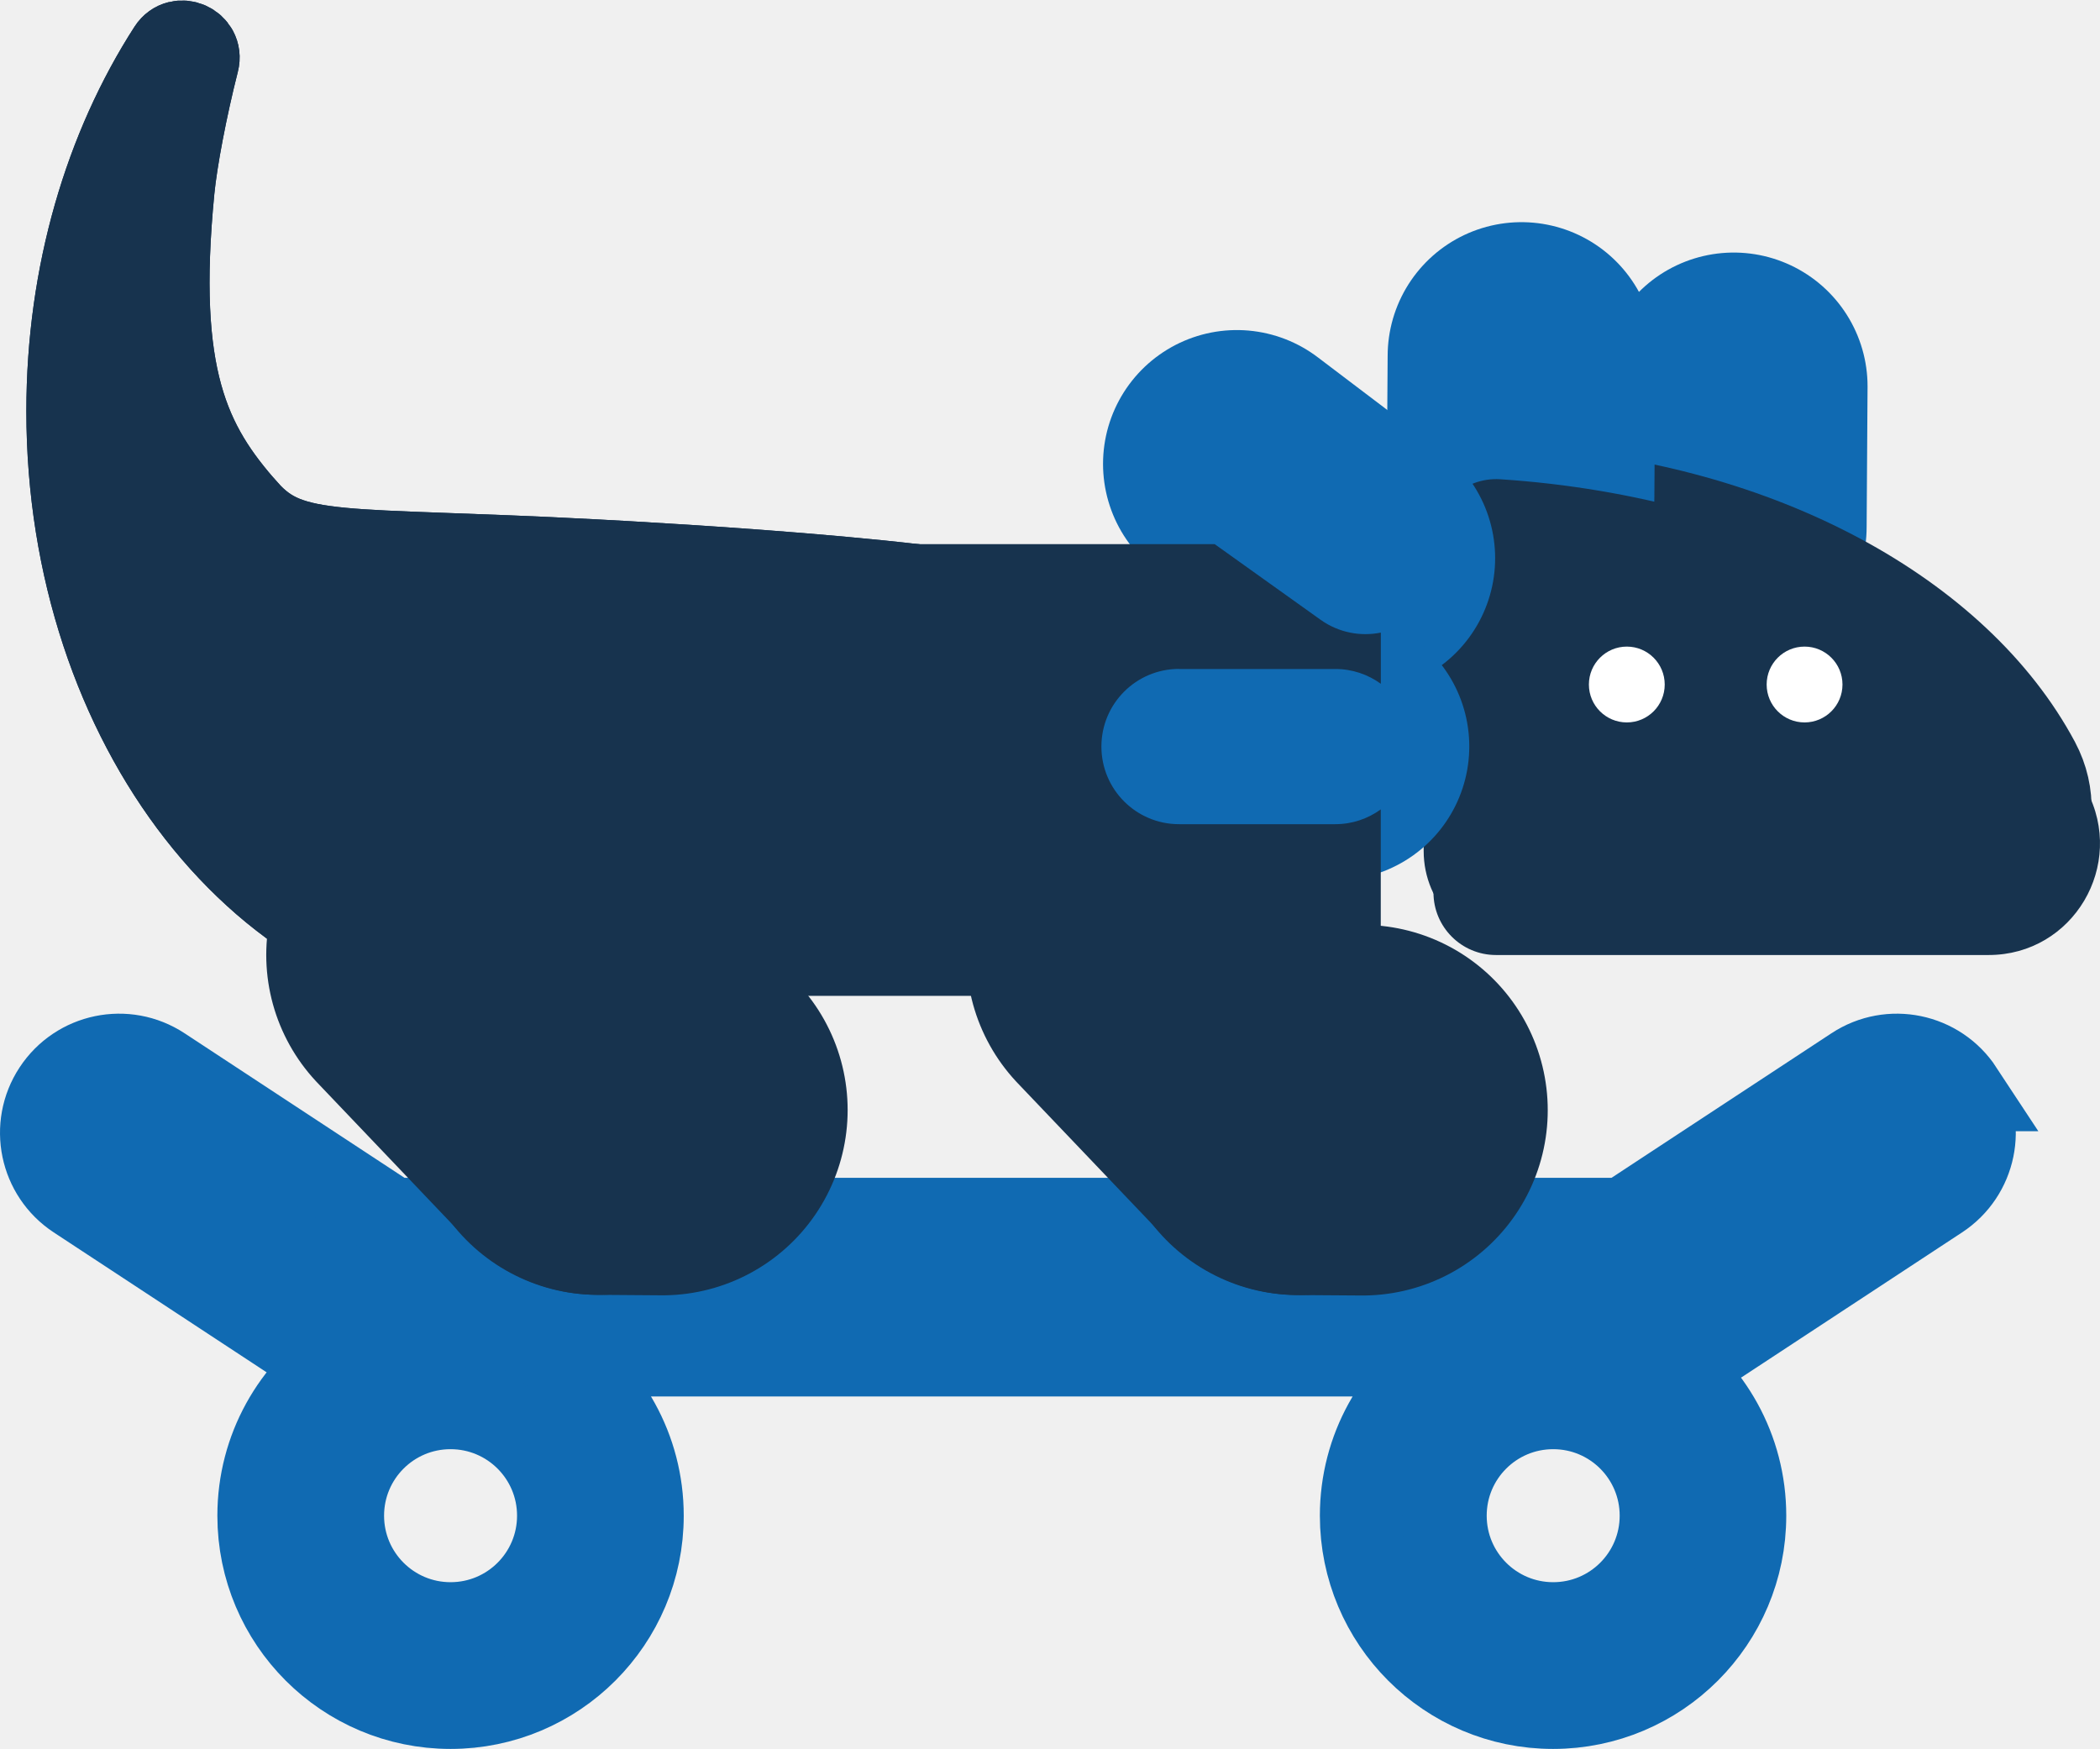
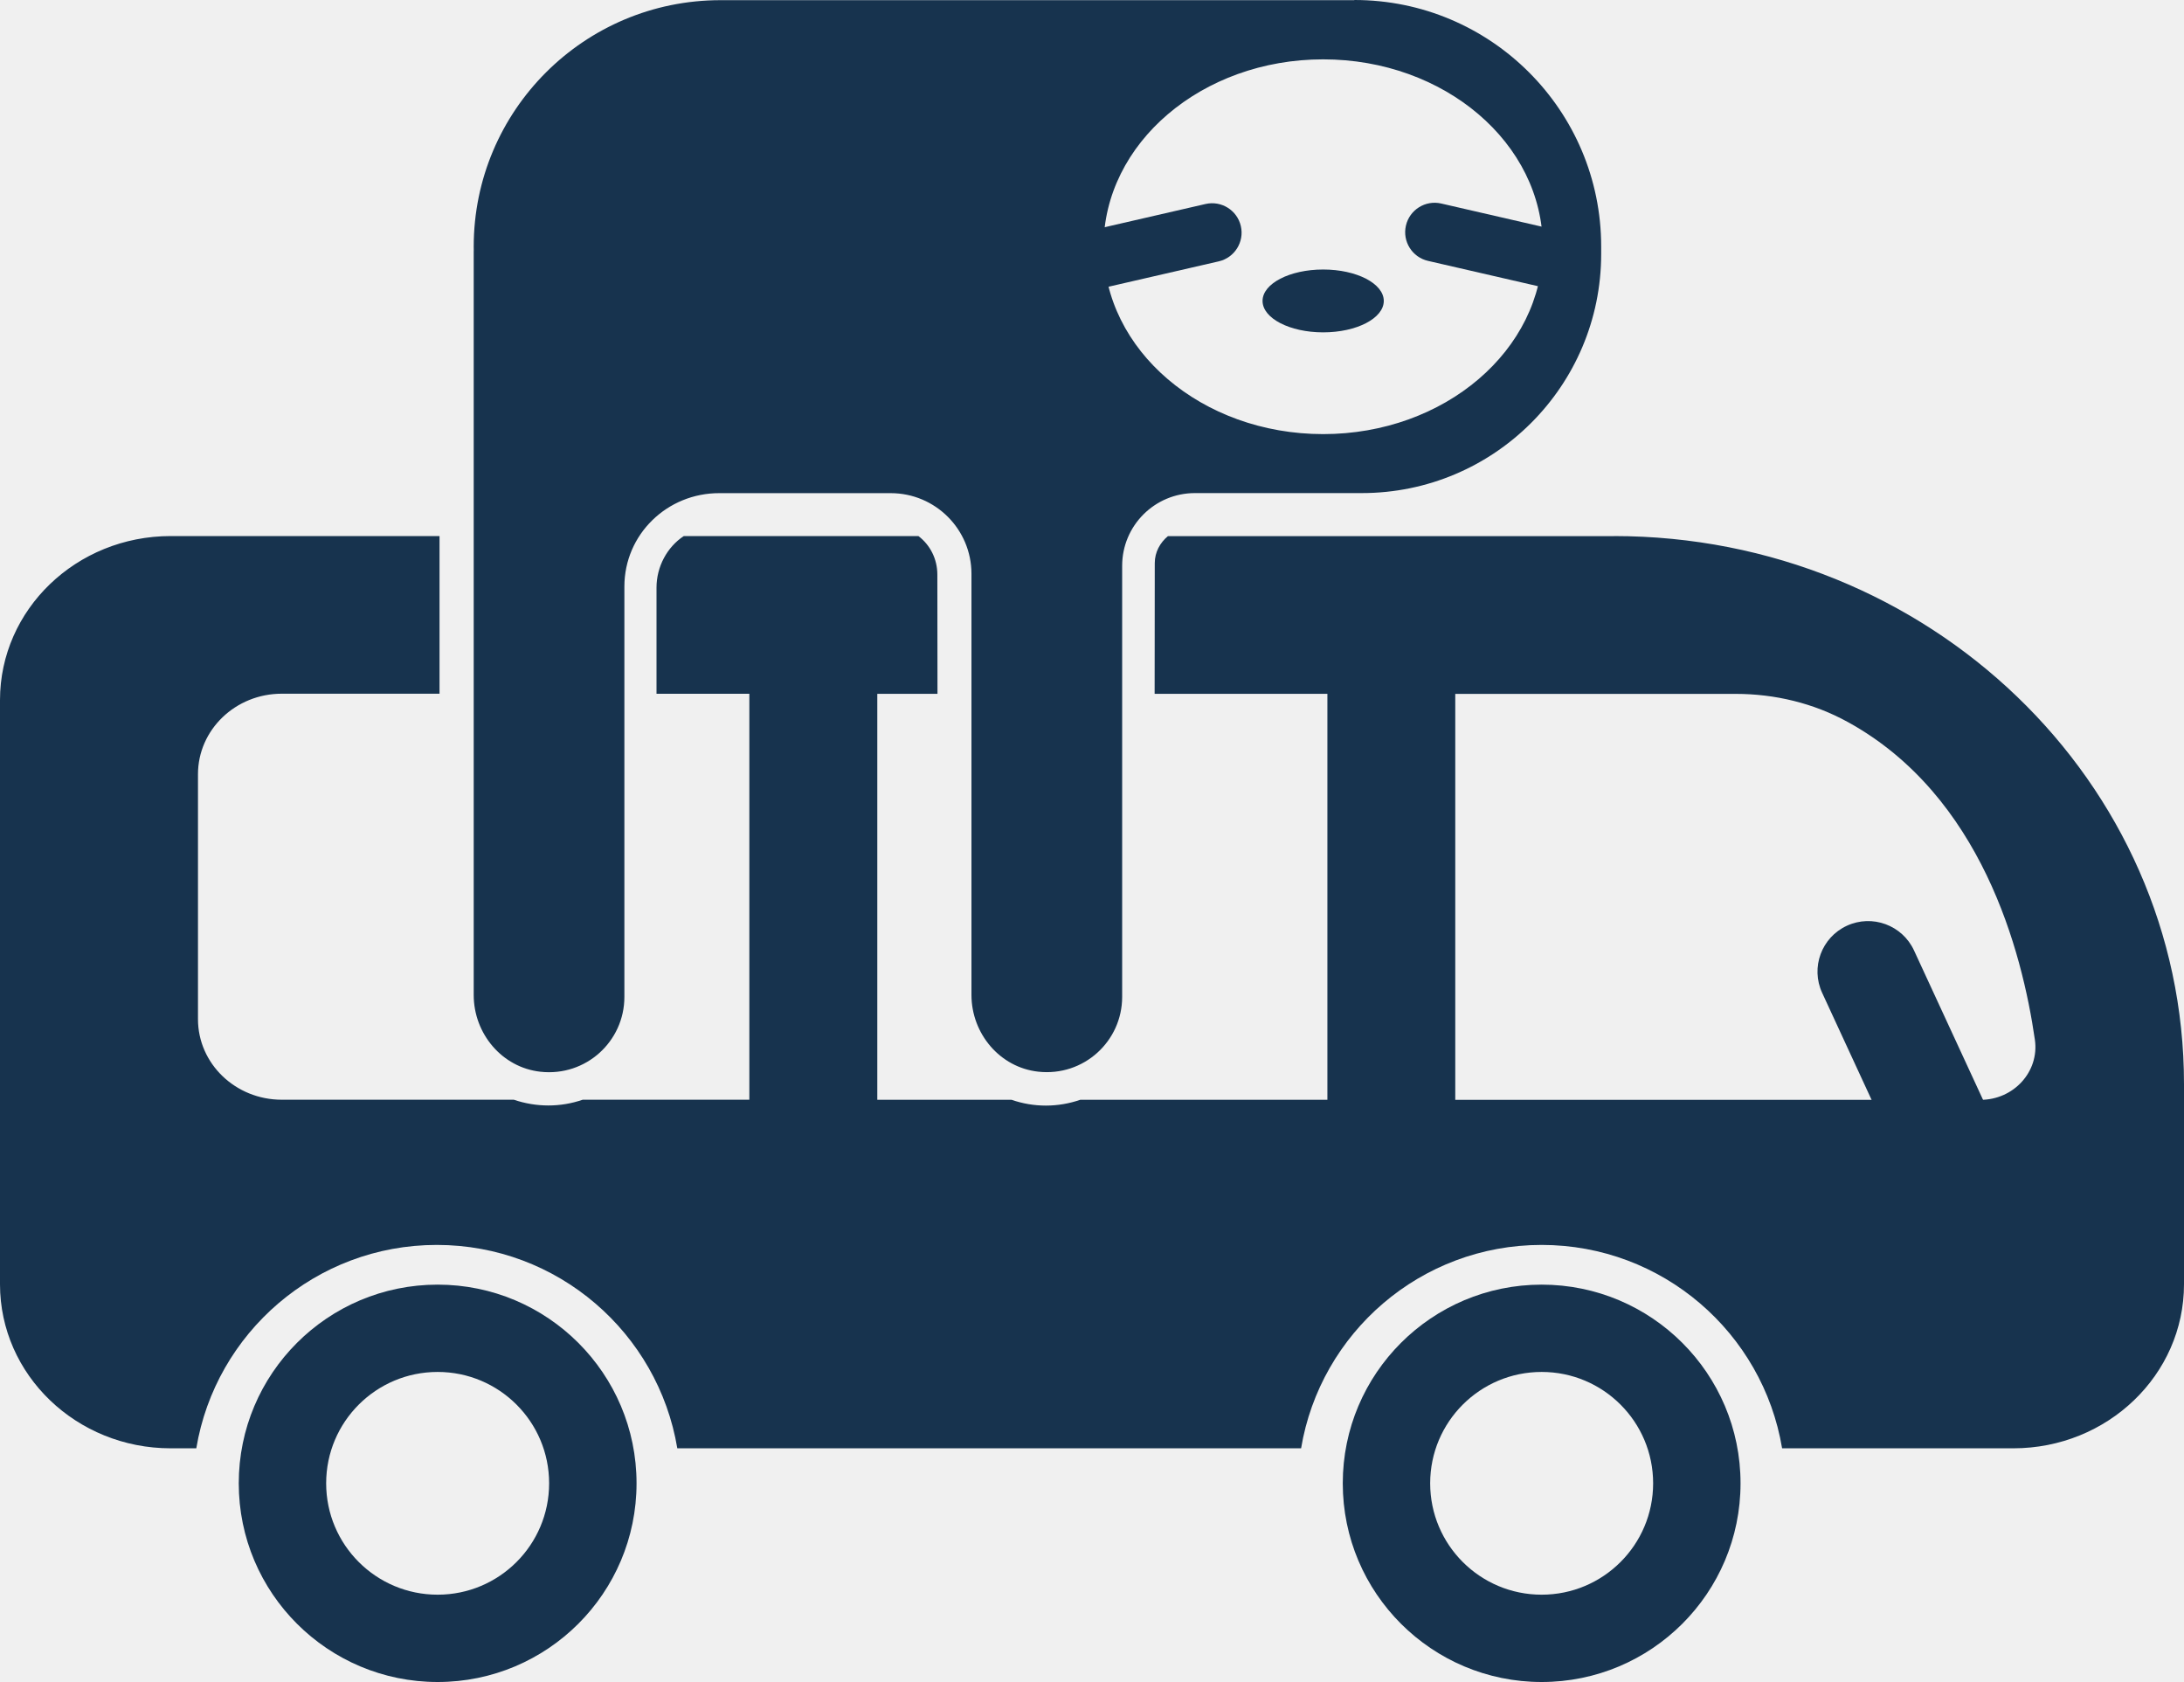
- <svg xmlns="http://www.w3.org/2000/svg" preserveAspectRatio="none" overflow="visible" style="display: block;" width="102" height="84.942" viewBox="0 0 102 84.942" fill="none">
-   <g id="Frame 56">
-     <path id="Vector" d="M84.21 18.766L84.165 25.591" stroke-width="13" stroke-miterlimit="10" stroke-linecap="round" stroke="#106AB2" />
-     <path id="Vector_2" d="M95.297 52.94C94.148 51.192 91.802 50.706 90.055 51.855L79.373 58.875C79.221 58.976 79.081 59.089 78.949 59.205H18.972C18.839 59.089 18.7 58.976 18.548 58.875L7.866 51.855C6.118 50.706 3.772 51.192 2.623 52.94C1.474 54.687 1.96 57.034 3.707 58.183L14.389 65.203C15.075 65.653 15.852 65.847 16.613 65.817C16.655 65.817 16.697 65.824 16.739 65.824H16.755C14.228 67.494 12.558 70.358 12.558 73.614C12.558 78.767 16.736 82.942 21.884 82.942C27.033 82.942 31.21 78.763 31.21 73.614C31.21 70.358 29.541 67.494 27.013 65.824H70.305C67.778 67.494 66.108 70.358 66.108 73.614C66.108 78.767 70.286 82.942 75.434 82.942C80.583 82.942 84.761 78.763 84.761 73.614C84.761 70.358 83.091 67.494 80.564 65.824H81.45C81.499 65.824 81.547 65.817 81.596 65.817C82.259 65.792 82.926 65.594 83.521 65.203L94.204 58.183C95.951 57.034 96.436 54.687 95.288 52.94H95.297ZM21.884 78.844C18.998 78.844 16.655 76.504 16.655 73.614C16.655 70.724 18.994 68.384 21.884 68.384C24.774 68.384 27.114 70.724 27.114 73.614C27.114 76.504 24.774 78.844 21.884 78.844ZM75.441 78.844C72.554 78.844 70.211 76.504 70.211 73.614C70.211 70.724 72.551 68.384 75.441 68.384C78.331 68.384 80.67 70.724 80.67 73.614C80.67 76.504 78.331 78.844 75.441 78.844Z" fill="#106AB2" stroke-width="4" stroke-miterlimit="10" stroke="#106AB2" />
-     <path id="Vector_3" d="M71.15 26.362V41.337C71.15 42.809 72.344 44.004 73.816 44.004H94.841C98.449 44.004 100.717 40.156 99.018 36.974C95.164 29.76 85.55 24.459 74.004 23.701C72.463 23.601 71.153 24.818 71.153 26.362H71.15Z" fill="#17334E" stroke-width="4" stroke-miterlimit="10" stroke="#17334E" />
-     <path id="Vector_4" d="M11.992 24.766C9.176 21.591 7.529 18.326 8.422 9.209C8.565 7.765 9.031 5.292 9.613 2.998C9.83 2.153 8.688 1.645 8.215 2.38C5.134 7.16 3.28 13.287 3.28 19.97C3.28 35.236 12.937 47.612 24.848 47.612C36.029 47.612 45.255 45.703 46.346 31.928C46.365 31.673 46.556 31.459 46.808 31.414C50.274 30.799 51.005 30.317 50.999 29.983C50.98 28.391 31.262 27.349 28.842 27.22C16.512 26.566 14.134 27.181 11.995 24.766H11.992Z" fill="#17334E" stroke-width="4" stroke-miterlimit="10" stroke="#17334E" />
-     <path id="Vector_5" d="M55.94 46.392L63.098 53.898" stroke-width="18" stroke-miterlimit="10" stroke-linecap="round" stroke="#17334E" />
-     <path id="Vector_6" d="M63.047 53.898L66.176 53.92" stroke-width="18" stroke-miterlimit="10" stroke-linecap="round" stroke="#17334E" />
-     <path id="Vector_7" d="M73.9 17.29L73.855 24.119" stroke-width="13" stroke-miterlimit="10" stroke-linecap="round" stroke="#106AB2" />
-     <path id="Vector_8" d="M69.626 26.304V43.347C69.626 45.023 70.985 46.383 72.661 46.383H96.592C100.698 46.383 103.281 42.004 101.345 38.382C96.957 30.171 86.013 24.138 72.875 23.277C71.121 23.161 69.629 24.546 69.629 26.307L69.626 26.304Z" fill="#17334E" />
-     <path id="Vector_9" d="M60.076 22.53L66.121 27.11" stroke-width="13" stroke-miterlimit="10" stroke-linecap="round" stroke="#106AB2" />
-     <path id="Vector_10" d="M57.28 36.252H64.865" stroke-width="13" stroke-miterlimit="10" stroke-linecap="round" stroke="#106AB2" />
-     <path id="Vector_11" d="M79.017 35.087C80.034 35.087 80.858 34.263 80.858 33.246C80.858 32.229 80.034 31.404 79.017 31.404C78 31.404 77.175 32.229 77.175 33.246C77.175 34.263 78 35.087 79.017 35.087Z" fill="white" />
-     <path id="Vector_12" d="M87.65 35.087C88.667 35.087 89.492 34.263 89.492 33.246C89.492 32.229 88.667 31.404 87.65 31.404C86.633 31.404 85.809 32.229 85.809 33.246C85.809 34.263 86.633 35.087 87.65 35.087Z" fill="white" />
-     <path id="Vector_13" d="M21.932 46.379L29.09 53.888" stroke-width="18" stroke-miterlimit="10" stroke-linecap="round" stroke="#17334E" />
-     <path id="Vector_14" d="M29.042 53.888L32.171 53.911" stroke-width="18" stroke-miterlimit="10" stroke-linecap="round" stroke="#17334E" />
-     <path id="Vector_15" d="M11.992 24.766C9.176 21.591 7.529 18.326 8.422 9.209C8.565 7.765 9.031 5.292 9.613 2.998C9.83 2.153 8.688 1.645 8.215 2.38C5.134 7.16 3.28 13.287 3.28 19.97C3.28 35.236 12.937 47.612 24.848 47.612C36.029 47.612 45.255 45.703 46.346 31.928C46.365 31.673 46.556 31.459 46.808 31.414C50.274 30.799 51.005 30.317 50.999 29.983C50.98 28.391 31.262 27.349 28.842 27.22C16.512 26.566 14.134 27.181 11.995 24.766H11.992Z" fill="#17334E" stroke-width="4" stroke-miterlimit="10" stroke="#17334E" />
-     <path id="Vector_16" d="M57.27 32.492H64.862C65.687 32.492 66.448 32.76 67.069 33.21V30.724C66.085 30.922 65.024 30.731 64.141 30.1L58.998 26.427H25.748C21.664 26.427 18.357 29.737 18.357 33.819V40.974C18.357 45.059 21.667 48.367 25.748 48.367H63.71C65.564 48.367 67.066 46.865 67.066 45.01V39.311C66.445 39.761 65.684 40.029 64.859 40.029H57.267C55.186 40.029 53.497 38.343 53.497 36.259C53.497 34.175 55.183 32.488 57.267 32.488L57.27 32.492Z" fill="#17334E" />
+ <svg xmlns="http://www.w3.org/2000/svg" preserveAspectRatio="none" overflow="visible" style="display: block;" width="100" height="77" viewBox="0 0 100 77" fill="none">
+   <g id="bus/mono">
+     <path id="Vector" d="M20.039 58.809C15.009 58.809 10.932 62.881 10.932 67.904C10.932 72.928 15.009 77 20.039 77C25.069 77 29.146 72.928 29.146 67.904C29.146 62.881 25.069 58.809 20.039 58.809ZM20.039 73.003C17.219 73.003 14.934 70.721 14.934 67.904C14.934 65.088 17.219 62.806 20.039 62.806C22.858 62.806 25.143 65.088 25.143 67.904C25.143 70.721 22.858 73.003 20.039 73.003Z" fill="#17334E" />
+     <path id="Vector_2" d="M70.589 58.809C65.559 58.809 61.482 62.881 61.482 67.904C61.482 72.928 65.559 77 70.589 77C75.618 77 79.695 72.928 79.695 67.904C79.695 62.881 75.618 58.809 70.589 58.809ZM70.589 73.003C67.769 73.003 65.484 70.721 65.484 67.904C65.484 65.088 67.769 62.806 70.589 62.806C73.408 62.806 75.693 65.088 75.693 67.904C75.693 70.721 73.408 73.003 70.589 73.003Z" fill="#17334E" />
+     <path id="Vector_3" d="M87.639 43.512C87.103 42.351 85.726 41.844 84.564 42.379C83.403 42.915 82.896 44.29 83.432 45.451L86.933 53.029C87.469 54.19 88.846 54.698 90.008 54.162C91.17 53.627 91.677 52.251 91.141 51.09L87.639 43.512Z" fill="#17334E" />
+     <path id="Vector_4" d="M60.585 15.215C62.117 15.215 63.36 14.57 63.36 13.776C63.36 12.982 62.117 12.338 60.585 12.338C59.052 12.338 57.809 12.982 57.809 13.776C57.809 14.57 59.052 15.215 60.585 15.215Z" fill="#17334E" />
+     <path id="Vector_5" d="M50.092 13.279L55.803 11.965C56.529 11.798 56.982 11.075 56.815 10.349C56.647 9.624 55.923 9.172 55.197 9.339L49.486 10.653C48.76 10.82 48.307 11.544 48.475 12.269C48.642 12.994 49.366 13.446 50.092 13.279Z" fill="#17334E" />
+     <path id="Vector_6" d="M71.702 10.631L65.991 9.317C65.265 9.15 64.541 9.603 64.374 10.328C64.207 11.053 64.66 11.776 65.386 11.943L71.097 13.257C71.823 13.424 72.547 12.971 72.714 12.246C72.881 11.521 72.428 10.798 71.702 10.631Z" fill="#17334E" />
+     <g id="Group">
+       <path id="Vector_7" d="M45.667 24.545C45.852 25.079 45.96 25.649 45.96 26.244V31.765H49.832L49.838 25.715C49.838 25.311 49.899 24.921 50.001 24.548H45.664L45.667 24.545Z" fill="#17334E" />
+       <path id="Vector_8" d="M23.163 24.545V31.762H27.032L27.038 26.706C27.038 25.945 27.198 25.215 27.486 24.545H23.163Z" fill="#17334E" />
+       <path id="Vector_9" d="M73.896 24.545H53.475C53.117 24.844 52.874 25.275 52.874 25.779L52.868 31.762H60.778V50.346H49.467C48.439 50.7 47.343 50.703 46.312 50.346H40.169V31.762H42.925L42.919 26.307C42.919 25.582 42.584 24.946 42.055 24.542H31.306C30.544 25.046 30.06 25.942 30.06 26.902V31.76H34.311V50.344H26.68C25.65 50.698 24.553 50.692 23.526 50.344H12.901C10.782 50.344 9.065 48.692 9.065 46.656V35.444C9.065 33.408 10.782 31.757 12.901 31.757H20.125V24.54H7.816C3.498 24.54 0 27.903 0 32.05V58.792C0 62.941 3.501 66.302 7.816 66.302H8.988C9.868 61.019 14.461 56.991 20 56.991C25.539 56.991 30.132 61.019 31.012 66.302H59.574C60.454 61.019 65.046 56.991 70.586 56.991C76.125 56.991 80.717 61.019 81.598 66.302H92.184C96.502 66.302 100 62.939 100 58.792V49.627C100 35.771 88.309 24.54 73.89 24.54L73.896 24.545ZM90.677 50.349H66.633V31.765H79.474C81.269 31.765 83.041 32.191 84.598 33.049C84.606 33.054 84.617 33.06 84.625 33.063C90.719 36.426 92.585 43.53 93.173 47.602C93.38 49.055 92.206 50.349 90.68 50.349H90.677Z" fill="#17334E" />
+     </g>
+     <path id="Vector_10" d="M62.011 0.008C53.4 0.008 41.601 0.008 32.99 0.008C26.75 0.008 21.69 5.062 21.69 11.295C21.69 11.345 21.692 11.394 21.692 11.444C21.692 11.469 21.69 11.494 21.69 11.519V45.55C21.69 47.318 22.986 48.87 24.747 49.063C26.828 49.293 28.589 47.672 28.589 45.639V26.852C28.589 24.462 30.55 22.567 32.943 22.576C32.96 22.576 32.973 22.576 32.99 22.576H40.784C42.825 22.576 44.481 24.23 44.481 26.269V45.547C44.481 47.315 45.778 48.867 47.539 49.06C49.619 49.29 51.381 47.669 51.381 45.636V25.901C51.381 24.064 52.871 22.573 54.713 22.573H62.352C68.406 22.573 73.314 17.671 73.314 11.624C73.314 11.511 73.314 11.397 73.314 11.287C73.314 5.054 68.254 0 62.014 0L62.011 0.008ZM60.584 19.873C55.029 19.873 50.528 16.034 50.528 11.295C50.528 6.556 55.031 2.717 60.584 2.717C66.138 2.717 70.641 6.556 70.641 11.295C70.641 16.034 66.138 19.873 60.584 19.873Z" fill="#17334E" />
  </g>
</svg>
